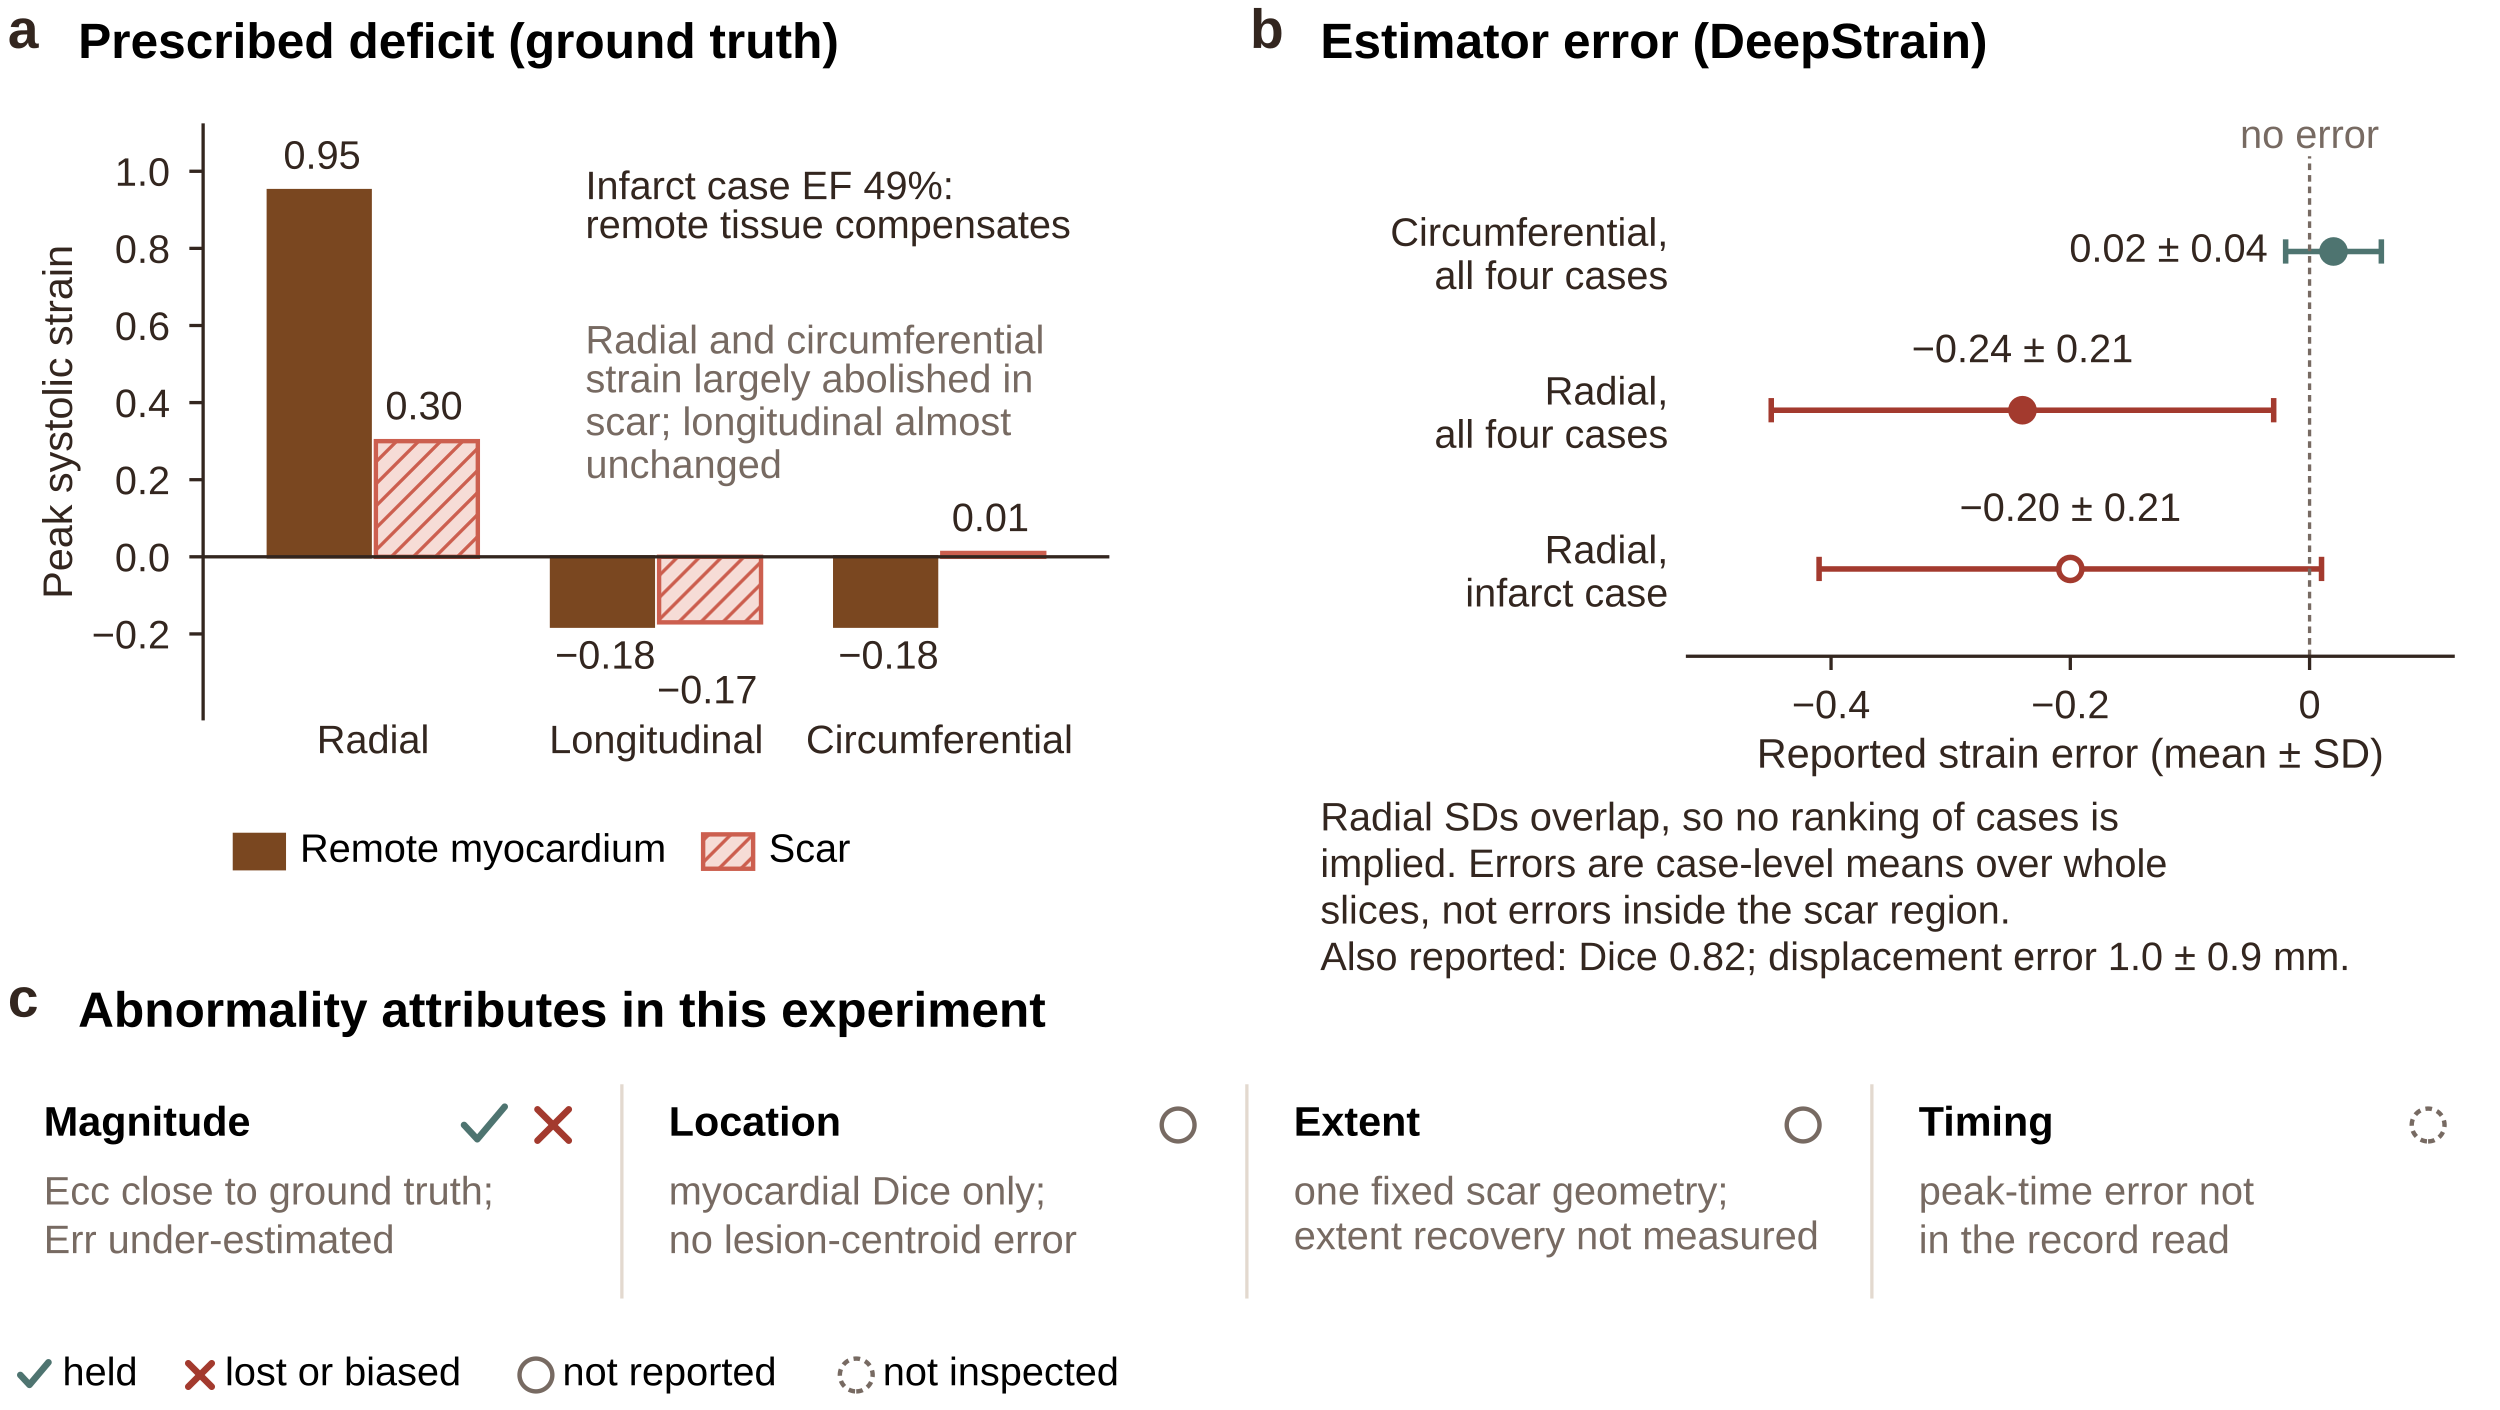
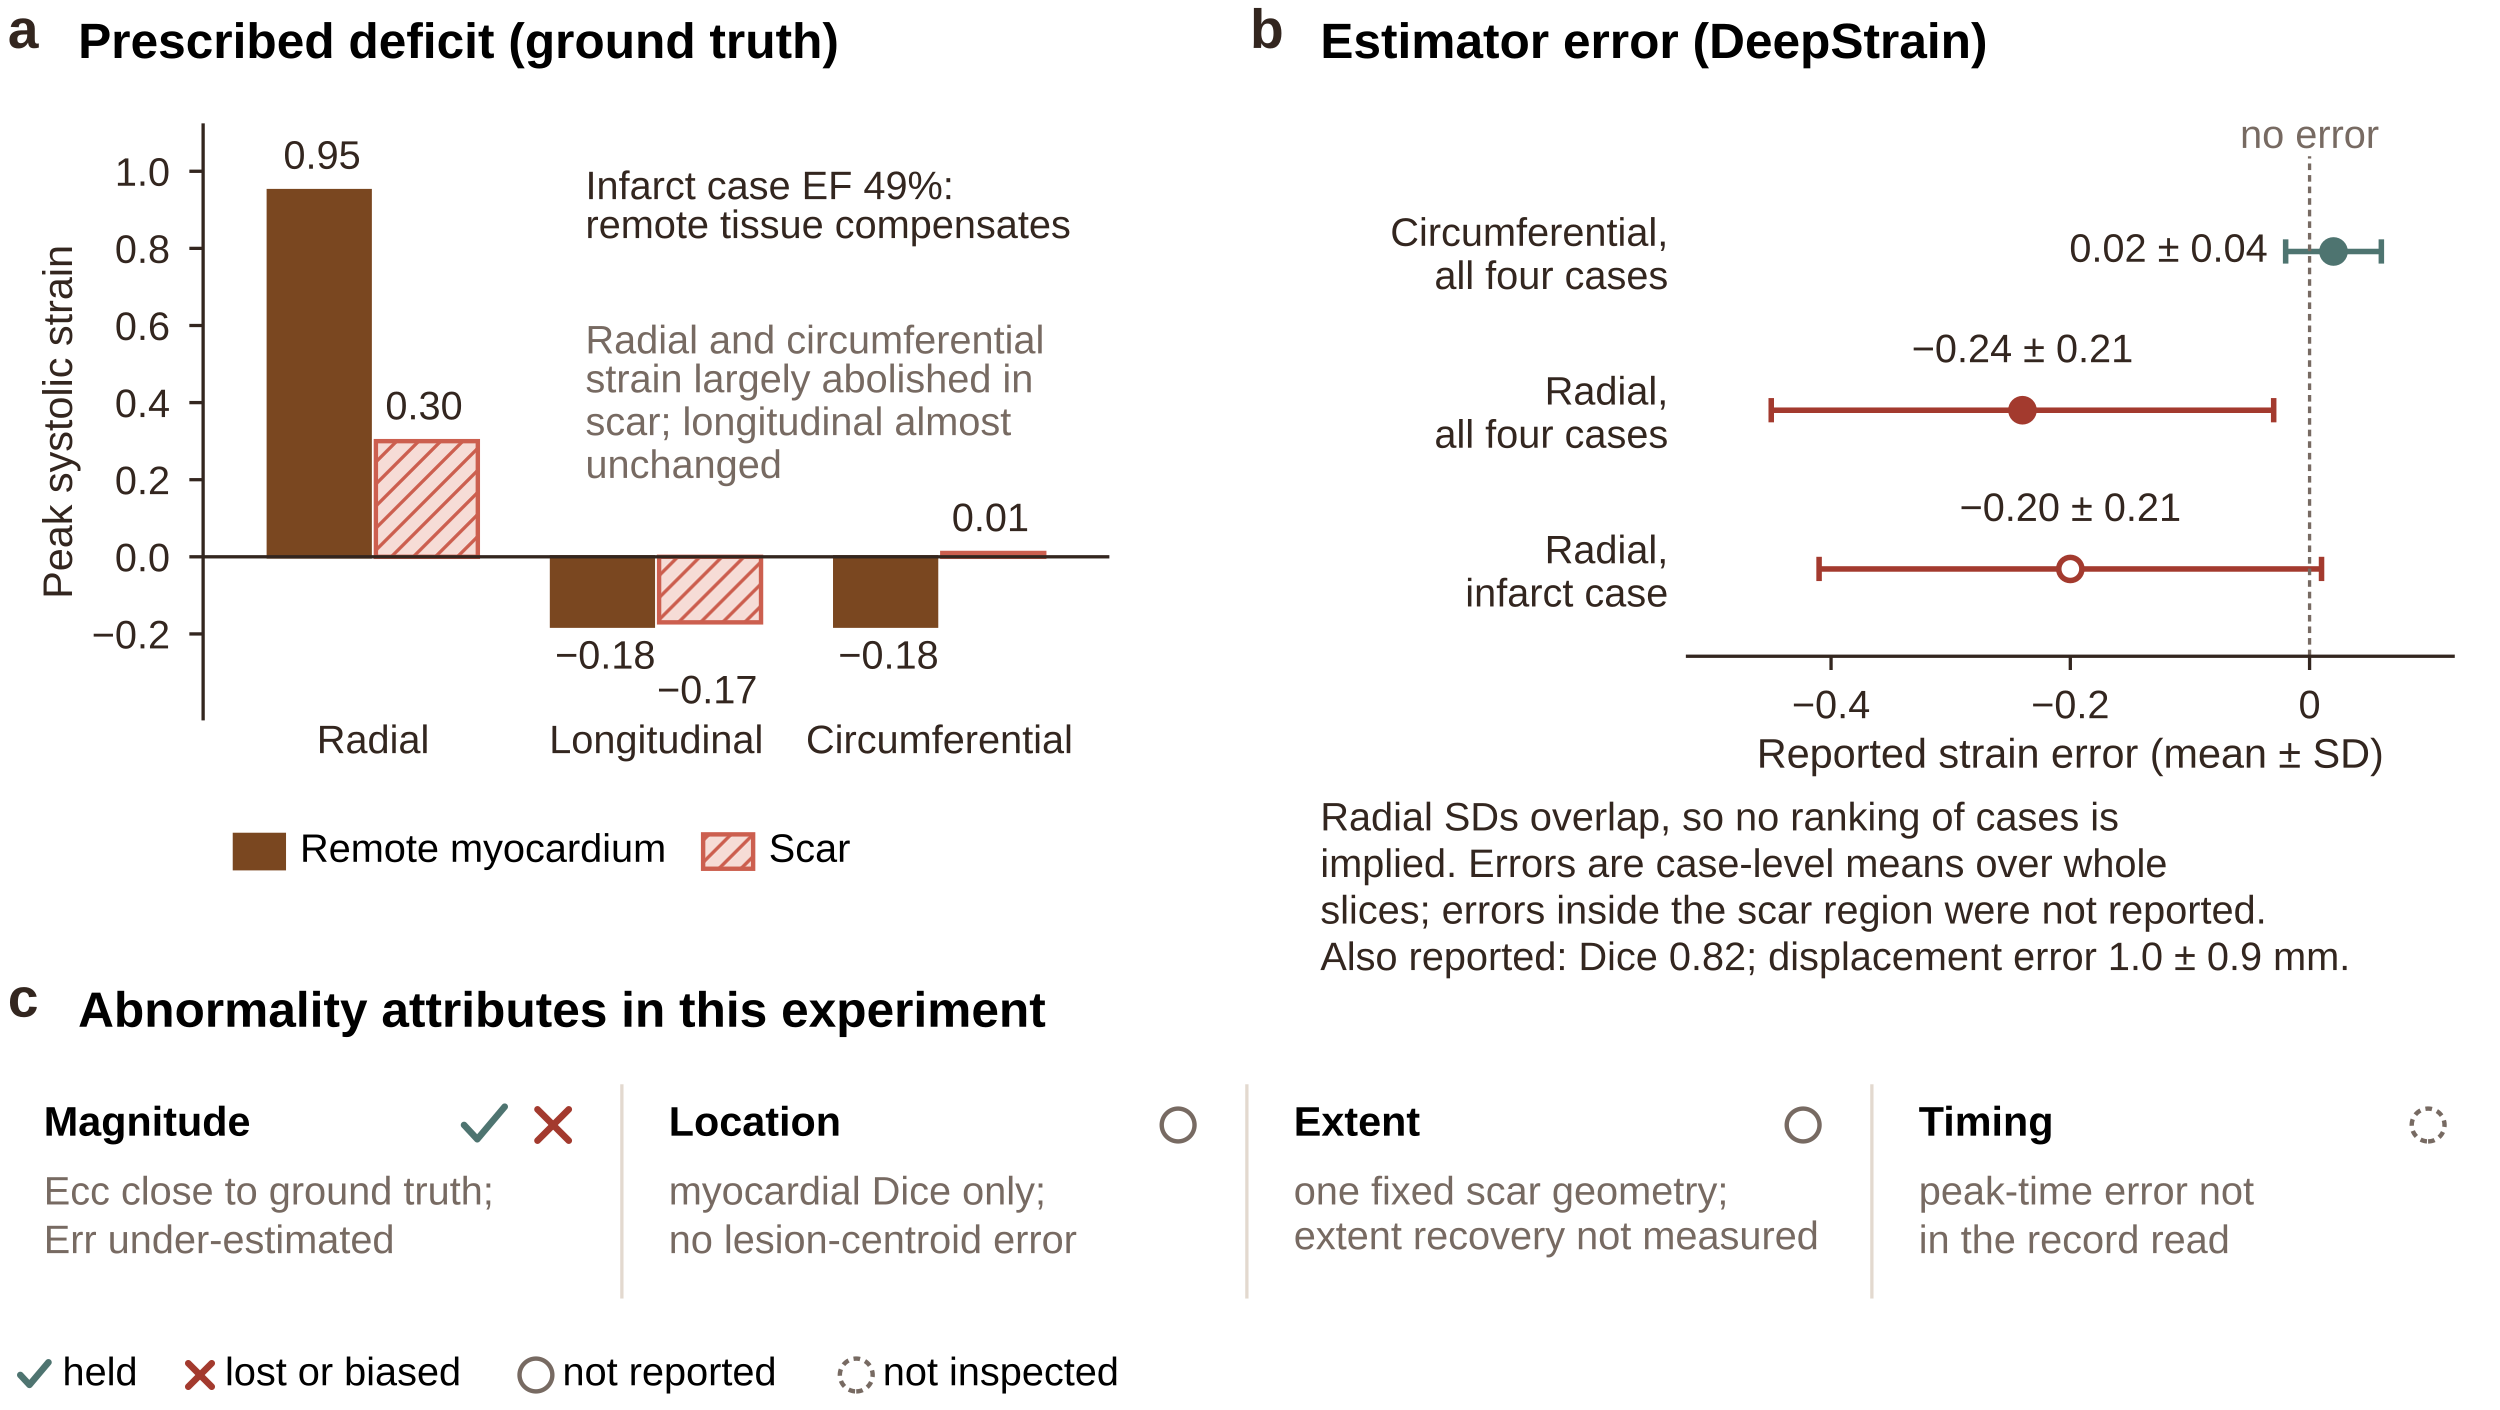
<svg xmlns="http://www.w3.org/2000/svg" xmlns:xlink="http://www.w3.org/1999/xlink" width="538.583pt" height="303.683pt" viewBox="0 0 453.543 255.733" version="1.1">
  <defs>
    <style type="text/css">*{stroke-linejoin: round; stroke-linecap: butt}</style>
  </defs>
  <g id="figure_1">
    <g id="patch_1">
      <path d="M 0 260.787  L 453.543 260.787  L 453.543 0  L 0 0  z " style="fill: #ffffff" />
    </g>
    <g id="axes_1">
      <g id="patch_2">
-         <path d="M 42.52 157.606  L 51.591 157.606  L 51.591 151.37  L 42.52 151.37  z " clip-path="url(#pf05037c129)" style="fill: #7a4720; stroke: #7a4720; stroke-width: 0.6; stroke-linejoin: miter" />
+         <path d="M 42.52 157.606  L 51.591 157.606  L 51.591 151.37  L 42.52 151.37  z " clip-path="url(#p7d6597fe3c)" style="fill: #7a4720; stroke: #7a4720; stroke-width: 0.6; stroke-linejoin: miter" />
      </g>
      <g id="patch_3">
-         <path d="M 127.559 157.606  L 136.63 157.606  L 136.63 151.37  L 127.559 151.37  z " clip-path="url(#pf05037c129)" style="fill: url(#h25b74a35f6); stroke: #cc5f4f; stroke-width: 0.8; stroke-linejoin: miter" />
+         <path d="M 127.559 157.606  L 136.63 157.606  L 136.63 151.37  L 127.559 151.37  z " clip-path="url(#p7d6597fe3c)" style="fill: url(#h64a68a4718); stroke: #cc5f4f; stroke-width: 0.8; stroke-linejoin: miter" />
      </g>
      <g id="patch_4">
-         <path d="M 213.732 207.071  C 214.522 207.071 215.279 206.757 215.837 206.199  C 216.395 205.641 216.709 204.884 216.709 204.094  C 216.709 203.305 216.395 202.548 215.837 201.99  C 215.279 201.432 214.522 201.118 213.732 201.118  C 212.943 201.118 212.186 201.432 211.628 201.99  C 211.07 202.548 210.756 203.305 210.756 204.094  C 210.756 204.884 211.07 205.641 211.628 206.199  C 212.186 206.757 212.943 207.071 213.732 207.071  z " clip-path="url(#pf05037c129)" style="fill: #ffffff; stroke: #776a62; stroke-width: 0.8; stroke-linejoin: miter" />
+         <path d="M 213.732 207.071  C 214.522 207.071 215.279 206.757 215.837 206.199  C 216.395 205.641 216.709 204.884 216.709 204.094  C 216.709 203.305 216.395 202.548 215.837 201.99  C 215.279 201.432 214.522 201.118 213.732 201.118  C 212.943 201.118 212.186 201.432 211.628 201.99  C 211.07 202.548 210.756 203.305 210.756 204.094  C 210.756 204.884 211.07 205.641 211.628 206.199  C 212.186 206.757 212.943 207.071 213.732 207.071  z " clip-path="url(#p7d6597fe3c)" style="fill: #ffffff; stroke: #776a62; stroke-width: 0.8; stroke-linejoin: miter" />
      </g>
      <g id="patch_5">
-         <path d="M 327.118 207.071  C 327.907 207.071 328.665 206.757 329.223 206.199  C 329.781 205.641 330.094 204.884 330.094 204.094  C 330.094 203.305 329.781 202.548 329.223 201.99  C 328.665 201.432 327.907 201.118 327.118 201.118  C 326.329 201.118 325.572 201.432 325.013 201.99  C 324.455 202.548 324.142 203.305 324.142 204.094  C 324.142 204.884 324.455 205.641 325.013 206.199  C 325.572 206.757 326.329 207.071 327.118 207.071  z " clip-path="url(#pf05037c129)" style="fill: #ffffff; stroke: #776a62; stroke-width: 0.8; stroke-linejoin: miter" />
+         <path d="M 327.118 207.071  C 327.907 207.071 328.665 206.757 329.223 206.199  C 329.781 205.641 330.094 204.884 330.094 204.094  C 330.094 203.305 329.781 202.548 329.223 201.99  C 328.665 201.432 327.907 201.118 327.118 201.118  C 326.329 201.118 325.572 201.432 325.013 201.99  C 324.455 202.548 324.142 203.305 324.142 204.094  C 324.142 204.884 324.455 205.641 325.013 206.199  C 325.572 206.757 326.329 207.071 327.118 207.071  z " clip-path="url(#p7d6597fe3c)" style="fill: #ffffff; stroke: #776a62; stroke-width: 0.8; stroke-linejoin: miter" />
      </g>
      <g id="patch_6">
-         <path d="M 440.504 207.071  C 441.293 207.071 442.05 206.757 442.609 206.199  C 443.167 205.641 443.48 204.884 443.48 204.094  C 443.48 203.305 443.167 202.548 442.609 201.99  C 442.05 201.432 441.293 201.118 440.504 201.118  C 439.715 201.118 438.957 201.432 438.399 201.99  C 437.841 202.548 437.528 203.305 437.528 204.094  C 437.528 204.884 437.841 205.641 438.399 206.199  C 438.957 206.757 439.715 207.071 440.504 207.071  z " clip-path="url(#pf05037c129)" style="fill: #ffffff; stroke-dasharray: 1.2,0.96; stroke-dashoffset: 0; stroke: #776a62; stroke-width: 0.8; stroke-linejoin: miter" />
+         <path d="M 440.504 207.071  C 441.293 207.071 442.05 206.757 442.609 206.199  C 443.167 205.641 443.48 204.884 443.48 204.094  C 443.48 203.305 443.167 202.548 442.609 201.99  C 442.05 201.432 441.293 201.118 440.504 201.118  C 439.715 201.118 438.957 201.432 438.399 201.99  C 437.841 202.548 437.528 203.305 437.528 204.094  C 437.528 204.884 437.841 205.641 438.399 206.199  C 438.957 206.757 439.715 207.071 440.504 207.071  z " clip-path="url(#p7d6597fe3c)" style="fill: #ffffff; stroke-dasharray: 1.2,0.96; stroke-dashoffset: 0; stroke: #776a62; stroke-width: 0.8; stroke-linejoin: miter" />
      </g>
      <g id="patch_7">
-         <path d="M 97.228 252.425  C 98.018 252.425 98.775 252.112 99.333 251.553  C 99.891 250.995 100.205 250.238 100.205 249.449  C 100.205 248.659 99.891 247.902 99.333 247.344  C 98.775 246.786 98.018 246.472 97.228 246.472  C 96.439 246.472 95.682 246.786 95.124 247.344  C 94.566 247.902 94.252 248.659 94.252 249.449  C 94.252 250.238 94.566 250.995 95.124 251.553  C 95.682 252.112 96.439 252.425 97.228 252.425  z " clip-path="url(#pf05037c129)" style="fill: #ffffff; stroke: #776a62; stroke-width: 0.8; stroke-linejoin: miter" />
+         <path d="M 97.228 252.425  C 98.018 252.425 98.775 252.112 99.333 251.553  C 99.891 250.995 100.205 250.238 100.205 249.449  C 100.205 248.659 99.891 247.902 99.333 247.344  C 98.775 246.786 98.018 246.472 97.228 246.472  C 96.439 246.472 95.682 246.786 95.124 247.344  C 94.566 247.902 94.252 248.659 94.252 249.449  C 94.252 250.238 94.566 250.995 95.124 251.553  C 95.682 252.112 96.439 252.425 97.228 252.425  z " clip-path="url(#p7d6597fe3c)" style="fill: #ffffff; stroke: #776a62; stroke-width: 0.8; stroke-linejoin: miter" />
      </g>
      <g id="patch_8">
-         <path d="M 155.339 252.425  C 156.128 252.425 156.885 252.112 157.443 251.553  C 158.001 250.995 158.315 250.238 158.315 249.449  C 158.315 248.659 158.001 247.902 157.443 247.344  C 156.885 246.786 156.128 246.472 155.339 246.472  C 154.549 246.472 153.792 246.786 153.234 247.344  C 152.676 247.902 152.362 248.659 152.362 249.449  C 152.362 250.238 152.676 250.995 153.234 251.553  C 153.792 252.112 154.549 252.425 155.339 252.425  z " clip-path="url(#pf05037c129)" style="fill: #ffffff; stroke-dasharray: 1.2,0.96; stroke-dashoffset: 0; stroke: #776a62; stroke-width: 0.8; stroke-linejoin: miter" />
+         <path d="M 155.339 252.425  C 156.128 252.425 156.885 252.112 157.443 251.553  C 158.001 250.995 158.315 250.238 158.315 249.449  C 158.315 248.659 158.001 247.902 157.443 247.344  C 156.885 246.786 156.128 246.472 155.339 246.472  C 154.549 246.472 153.792 246.786 153.234 247.344  C 152.676 247.902 152.362 248.659 152.362 249.449  C 152.362 250.238 152.676 250.995 153.234 251.553  C 153.792 252.112 154.549 252.425 155.339 252.425  z " clip-path="url(#p7d6597fe3c)" style="fill: #ffffff; stroke-dasharray: 1.2,0.96; stroke-dashoffset: 0; stroke: #776a62; stroke-width: 0.8; stroke-linejoin: miter" />
      </g>
      <g id="line2d_1">
-         <path d="M 84.189 204.094  L 86.584 206.674  L 91.559 200.778  " clip-path="url(#pf05037c129)" style="fill: none; stroke: #4e7470; stroke-width: 1.2; stroke-linecap: round" />
+         <path d="M 84.189 204.094  L 86.584 206.674  L 91.559 200.778  " clip-path="url(#p7d6597fe3c)" style="fill: none; stroke: #4e7470; stroke-width: 1.2; stroke-linecap: round" />
      </g>
      <g id="line2d_2">
-         <path d="M 97.512 206.929  L 103.181 201.26  " clip-path="url(#pf05037c129)" style="fill: none; stroke: #a33a2e; stroke-width: 1.2; stroke-linecap: round" />
+         <path d="M 97.512 206.929  L 103.181 201.26  " clip-path="url(#p7d6597fe3c)" style="fill: none; stroke: #a33a2e; stroke-width: 1.2; stroke-linecap: round" />
      </g>
      <g id="line2d_3">
-         <path d="M 97.512 201.26  L 103.181 206.929  " clip-path="url(#pf05037c129)" style="fill: none; stroke: #a33a2e; stroke-width: 1.2; stroke-linecap: round" />
+         <path d="M 97.512 201.26  L 103.181 206.929  " clip-path="url(#p7d6597fe3c)" style="fill: none; stroke: #a33a2e; stroke-width: 1.2; stroke-linecap: round" />
      </g>
      <g id="line2d_4">
-         <path d="M 112.819 235.276  L 112.819 197.008  " clip-path="url(#pf05037c129)" style="fill: none; stroke: #e3d9cf; stroke-width: 0.6; stroke-linecap: square" />
+         <path d="M 112.819 235.276  L 112.819 197.008  " clip-path="url(#p7d6597fe3c)" style="fill: none; stroke: #e3d9cf; stroke-width: 0.6; stroke-linecap: square" />
      </g>
      <g id="line2d_5">
-         <path d="M 226.205 235.276  L 226.205 197.008  " clip-path="url(#pf05037c129)" style="fill: none; stroke: #e3d9cf; stroke-width: 0.6; stroke-linecap: square" />
+         <path d="M 226.205 235.276  L 226.205 197.008  " clip-path="url(#p7d6597fe3c)" style="fill: none; stroke: #e3d9cf; stroke-width: 0.6; stroke-linecap: square" />
      </g>
      <g id="line2d_6">
-         <path d="M 339.591 235.276  L 339.591 197.008  " clip-path="url(#pf05037c129)" style="fill: none; stroke: #e3d9cf; stroke-width: 0.6; stroke-linecap: square" />
+         <path d="M 339.591 235.276  L 339.591 197.008  " clip-path="url(#p7d6597fe3c)" style="fill: none; stroke: #e3d9cf; stroke-width: 0.6; stroke-linecap: square" />
      </g>
      <g id="line2d_7">
-         <path d="M 3.685 249.449  L 5.343 251.235  L 8.787 247.153  " clip-path="url(#pf05037c129)" style="fill: none; stroke: #4e7470; stroke-width: 1.2; stroke-linecap: round" />
+         <path d="M 3.685 249.449  L 5.343 251.235  L 8.787 247.153  " clip-path="url(#p7d6597fe3c)" style="fill: none; stroke: #4e7470; stroke-width: 1.2; stroke-linecap: round" />
      </g>
      <g id="line2d_8">
-         <path d="M 34.157 251.575  L 38.409 247.323  " clip-path="url(#pf05037c129)" style="fill: none; stroke: #a33a2e; stroke-width: 1.2; stroke-linecap: round" />
+         <path d="M 34.157 251.575  L 38.409 247.323  " clip-path="url(#p7d6597fe3c)" style="fill: none; stroke: #a33a2e; stroke-width: 1.2; stroke-linecap: round" />
      </g>
      <g id="line2d_9">
-         <path d="M 34.157 247.323  L 38.409 251.575  " clip-path="url(#pf05037c129)" style="fill: none; stroke: #a33a2e; stroke-width: 1.2; stroke-linecap: round" />
+         <path d="M 34.157 247.323  L 38.409 251.575  " clip-path="url(#p7d6597fe3c)" style="fill: none; stroke: #a33a2e; stroke-width: 1.2; stroke-linecap: round" />
      </g>
      <g id="text_1">
        <text style="font-weight: 700; font-size: 10px; font-family: 'Arial', 'Liberation Sans', sans-serif; text-anchor: start; fill: #33261f" x="1.417" y="8.698" transform="rotate(-0 1.417323 8.697596)">a</text>
      </g>
      <g id="text_2">
        <text style="font-weight: 700; font-size: 9px; font-family: 'Arial', 'Liberation Sans', sans-serif; text-anchor: start" x="14.173" y="10.521" transform="rotate(-0 14.17323 10.52075)">Prescribed deficit (ground truth)</text>
      </g>
      <g id="text_3">
        <text style="font-size: 7.2px; font-family: 'Arial', 'Liberation Sans', sans-serif; text-anchor: start" x="54.425" y="156.351" transform="rotate(-0 54.4252 156.3515)">Remote myocardium</text>
      </g>
      <g id="text_4">
        <text style="font-size: 7.2px; font-family: 'Arial', 'Liberation Sans', sans-serif; text-anchor: start" x="139.465" y="156.351" transform="rotate(-0 139.4646 156.3515)">Scar</text>
      </g>
      <g id="text_5">
        <text style="font-weight: 700; font-size: 10px; font-family: 'Arial', 'Liberation Sans', sans-serif; text-anchor: start; fill: #33261f" x="226.772" y="8.698" transform="rotate(-0 226.7717 8.697596)">b</text>
      </g>
      <g id="text_6">
        <text style="font-weight: 700; font-size: 9px; font-family: 'Arial', 'Liberation Sans', sans-serif; text-anchor: start" x="239.528" y="10.521" transform="rotate(-0 239.5276 10.52075)">Estimator error (DeepStrain)</text>
      </g>
      <g id="text_7">
        <text style="font-size: 7.2px; font-family: 'Arial', 'Liberation Sans', sans-serif; fill: #33261f" transform="translate(239.5276 150.6519)">Radial SDs overlap, so no ranking of cases is</text>
        <text style="font-size: 7.2px; font-family: 'Arial', 'Liberation Sans', sans-serif; fill: #33261f" transform="translate(239.5276 159.0982)">implied. Errors are case-level means over whole</text>
-         <text style="font-size: 7.2px; font-family: 'Arial', 'Liberation Sans', sans-serif; fill: #33261f" transform="translate(239.5276 167.5445)">slices, not errors inside the scar region.</text>
+         <text style="font-size: 7.2px; font-family: 'Arial', 'Liberation Sans', sans-serif; fill: #33261f" transform="translate(239.5276 167.5445)">slices; errors inside the scar region were not reported.</text>
        <text style="font-size: 7.2px; font-family: 'Arial', 'Liberation Sans', sans-serif; fill: #33261f" transform="translate(239.5276 175.9908)">Also reported: Dice 0.82; displacement error 1.0 ± 0.9 mm.</text>
      </g>
      <g id="text_8">
        <text style="font-weight: 700; font-size: 10px; font-family: 'Arial', 'Liberation Sans', sans-serif; text-anchor: start; fill: #33261f" x="1.417" y="184.446" transform="rotate(-0 1.417323 184.4456)">c</text>
      </g>
      <g id="text_9">
        <text style="font-weight: 700; font-size: 9px; font-family: 'Arial', 'Liberation Sans', sans-serif; text-anchor: start" x="14.173" y="186.269" transform="rotate(-0 14.17323 186.2688)">Abnormality attributes in this experiment</text>
      </g>
      <g id="text_10">
        <text style="font-weight: 700; font-size: 7.5px; font-family: 'Arial', 'Liberation Sans', sans-serif; text-anchor: start" x="7.937" y="206.03" transform="rotate(-0 7.937008 206.0301)">Magnitude</text>
      </g>
      <g id="text_11">
        <text style="font-size: 7.2px; font-family: 'Arial', 'Liberation Sans', sans-serif; fill: #776a62" transform="translate(7.937008 218.5145)">Ecc close to ground truth;</text>
        <text style="font-size: 7.2px; font-family: 'Arial', 'Liberation Sans', sans-serif; fill: #776a62" transform="translate(7.937008 227.3345)">Err under-estimated</text>
      </g>
      <g id="text_12">
        <text style="font-weight: 700; font-size: 7.5px; font-family: 'Arial', 'Liberation Sans', sans-serif; text-anchor: start" x="121.323" y="206.035" transform="rotate(-0 121.3228 206.0354)">Location</text>
      </g>
      <g id="text_13">
        <text style="font-size: 7.2px; font-family: 'Arial', 'Liberation Sans', sans-serif; fill: #776a62" transform="translate(121.3228 218.5145)">myocardial Dice only;</text>
        <text style="font-size: 7.2px; font-family: 'Arial', 'Liberation Sans', sans-serif; fill: #776a62" transform="translate(121.3228 227.3345)">no lesion-centroid error</text>
      </g>
      <g id="text_14">
        <text style="font-weight: 700; font-size: 7.5px; font-family: 'Arial', 'Liberation Sans', sans-serif; text-anchor: start" x="234.709" y="206.035" transform="rotate(-0 234.7087 206.0354)">Extent</text>
      </g>
      <g id="text_15">
        <text style="font-size: 7.2px; font-family: 'Arial', 'Liberation Sans', sans-serif; fill: #776a62" transform="translate(234.7087 218.5145)">one fixed scar geometry;</text>
        <text style="font-size: 7.2px; font-family: 'Arial', 'Liberation Sans', sans-serif; fill: #776a62" transform="translate(234.7087 226.623)">extent recovery not measured</text>
      </g>
      <g id="text_16">
        <text style="font-weight: 700; font-size: 7.5px; font-family: 'Arial', 'Liberation Sans', sans-serif; text-anchor: start" x="348.094" y="206.03" transform="rotate(-0 348.0945 206.0301)">Timing</text>
      </g>
      <g id="text_17">
        <text style="font-size: 7.2px; font-family: 'Arial', 'Liberation Sans', sans-serif; fill: #776a62" transform="translate(348.0945 218.5145)">peak-time error not</text>
        <text style="font-size: 7.2px; font-family: 'Arial', 'Liberation Sans', sans-serif; fill: #776a62" transform="translate(348.0945 227.3345)">in the record read</text>
      </g>
      <g id="text_18">
        <text style="font-size: 7.2px; font-family: 'Arial', 'Liberation Sans', sans-serif; text-anchor: start" x="11.339" y="251.312" transform="rotate(-0 11.33858 251.3121)">held</text>
      </g>
      <g id="text_19">
        <text style="font-size: 7.2px; font-family: 'Arial', 'Liberation Sans', sans-serif; text-anchor: start" x="40.819" y="251.312" transform="rotate(-0 40.8189 251.3121)">lost or biased</text>
      </g>
      <g id="text_20">
        <text style="font-size: 7.2px; font-family: 'Arial', 'Liberation Sans', sans-serif; text-anchor: start" x="102.047" y="251.312" transform="rotate(-0 102.0472 251.3121)">not reported</text>
      </g>
      <g id="text_21">
        <text style="font-size: 7.2px; font-family: 'Arial', 'Liberation Sans', sans-serif; text-anchor: start" x="160.157" y="251.312" transform="rotate(-0 160.1575 251.3121)">not inspected</text>
      </g>
    </g>
    <g id="axes_2">
      <g id="patch_9">
        <path d="M 36.85 130.394  L 201.26 130.394  L 201.26 22.677  L 36.85 22.677  z " style="fill: #ffffff" />
      </g>
      <g id="patch_10">
-         <path d="M 48.667 101.016  L 67.163 101.016  L 67.163 34.568  L 48.667 34.568  z " clip-path="url(#pf2f69c5ac2)" style="fill: #7a4720; stroke: #7a4720; stroke-width: 0.6; stroke-linejoin: miter" />
+         <path d="M 48.667 101.016  L 67.163 101.016  L 67.163 34.568  L 48.667 34.568  z " clip-path="url(#p72ba58eecf)" style="fill: #7a4720; stroke: #7a4720; stroke-width: 0.6; stroke-linejoin: miter" />
      </g>
      <g id="patch_11">
-         <path d="M 68.191 101.016  L 86.687 101.016  L 86.687 80.033  L 68.191 80.033  z " clip-path="url(#pf2f69c5ac2)" style="fill: url(#h25b74a35f6); stroke: #cc5f4f; stroke-width: 0.8; stroke-linejoin: miter" />
+         <path d="M 68.191 101.016  L 86.687 101.016  L 86.687 80.033  L 68.191 80.033  z " clip-path="url(#p72ba58eecf)" style="fill: url(#h64a68a4718); stroke: #cc5f4f; stroke-width: 0.8; stroke-linejoin: miter" />
      </g>
      <g id="patch_12">
-         <path d="M 100.045 101.016  L 118.541 101.016  L 118.541 113.607  L 100.045 113.607  z " clip-path="url(#pf2f69c5ac2)" style="fill: #7a4720; stroke: #7a4720; stroke-width: 0.6; stroke-linejoin: miter" />
+         <path d="M 100.045 101.016  L 118.541 101.016  L 118.541 113.607  L 100.045 113.607  z " clip-path="url(#p72ba58eecf)" style="fill: #7a4720; stroke: #7a4720; stroke-width: 0.6; stroke-linejoin: miter" />
      </g>
      <g id="patch_13">
-         <path d="M 119.569 101.016  L 138.065 101.016  L 138.065 112.907  L 119.569 112.907  z " clip-path="url(#pf2f69c5ac2)" style="fill: url(#h25b74a35f6); stroke: #cc5f4f; stroke-width: 0.8; stroke-linejoin: miter" />
+         <path d="M 119.569 101.016  L 138.065 101.016  L 138.065 112.907  L 119.569 112.907  z " clip-path="url(#p72ba58eecf)" style="fill: url(#h64a68a4718); stroke: #cc5f4f; stroke-width: 0.8; stroke-linejoin: miter" />
      </g>
      <g id="patch_14">
-         <path d="M 151.423 101.016  L 169.919 101.016  L 169.919 113.607  L 151.423 113.607  z " clip-path="url(#pf2f69c5ac2)" style="fill: #7a4720; stroke: #7a4720; stroke-width: 0.6; stroke-linejoin: miter" />
+         <path d="M 151.423 101.016  L 169.919 101.016  L 169.919 113.607  L 151.423 113.607  z " clip-path="url(#p72ba58eecf)" style="fill: #7a4720; stroke: #7a4720; stroke-width: 0.6; stroke-linejoin: miter" />
      </g>
      <g id="patch_15">
-         <path d="M 170.947 101.016  L 189.443 101.016  L 189.443 100.317  L 170.947 100.317  z " clip-path="url(#pf2f69c5ac2)" style="fill: url(#h25b74a35f6); stroke: #cc5f4f; stroke-width: 0.8; stroke-linejoin: miter" />
+         <path d="M 170.947 101.016  L 189.443 101.016  L 189.443 100.317  L 170.947 100.317  z " clip-path="url(#p72ba58eecf)" style="fill: url(#h64a68a4718); stroke: #cc5f4f; stroke-width: 0.8; stroke-linejoin: miter" />
      </g>
      <g id="matplotlib.axis_1">
        <g id="xtick_1">
          <g id="line2d_10" />
          <g id="text_22">
            <text style="font-size: 7.2px; font-family: 'Arial', 'Liberation Sans', sans-serif; text-anchor: middle; fill: #33261f" x="67.677" y="136.635" transform="rotate(-0 67.67717 136.6355)">Radial</text>
          </g>
        </g>
        <g id="xtick_2">
          <g id="line2d_11" />
          <g id="text_23">
            <text style="font-size: 7.2px; font-family: 'Arial', 'Liberation Sans', sans-serif; text-anchor: middle; fill: #33261f" x="119.055" y="136.635" transform="rotate(-0 119.0551 136.6355)">Longitudinal</text>
          </g>
        </g>
        <g id="xtick_3">
          <g id="line2d_12" />
          <g id="text_24">
            <text style="font-size: 7.2px; font-family: 'Arial', 'Liberation Sans', sans-serif; text-anchor: middle; fill: #33261f" x="170.433" y="136.635" transform="rotate(-0 170.4331 136.6355)">Circumferential</text>
          </g>
        </g>
      </g>
      <g id="matplotlib.axis_2">
        <g id="ytick_1">
          <g id="line2d_13">
            <defs>
-               <path id="md3e338d659" d="M 0 0  L -2.5 0  " style="stroke: #33261f; stroke-width: 0.6" />
+               <path id="mcffb5a7e7c" d="M 0 0  L -2.5 0  " style="stroke: #33261f; stroke-width: 0.6" />
            </defs>
            <g>
-               <use xlink:href="#md3e338d659" x="36.85" y="115.006" style="fill: #33261f; stroke: #33261f; stroke-width: 0.6" />
+               <use xlink:href="#mcffb5a7e7c" x="36.85" y="115.006" style="fill: #33261f; stroke: #33261f; stroke-width: 0.6" />
            </g>
          </g>
          <g id="text_25">
            <text style="font-size: 7.2px; font-family: 'Arial', 'Liberation Sans', sans-serif; text-anchor: end; fill: #33261f" x="30.85" y="117.627" transform="rotate(-0 30.85039 117.6265)">−0.2</text>
          </g>
        </g>
        <g id="ytick_2">
          <g id="line2d_14">
            <g>
-               <use xlink:href="#md3e338d659" x="36.85" y="101.016" style="fill: #33261f; stroke: #33261f; stroke-width: 0.6" />
+               <use xlink:href="#mcffb5a7e7c" x="36.85" y="101.016" style="fill: #33261f; stroke: #33261f; stroke-width: 0.6" />
            </g>
          </g>
          <g id="text_26">
            <text style="font-size: 7.2px; font-family: 'Arial', 'Liberation Sans', sans-serif; text-anchor: end; fill: #33261f" x="30.85" y="103.637" transform="rotate(-0 30.85039 103.6374)">0.0</text>
          </g>
        </g>
        <g id="ytick_3">
          <g id="line2d_15">
            <g>
-               <use xlink:href="#md3e338d659" x="36.85" y="87.027" style="fill: #33261f; stroke: #33261f; stroke-width: 0.6" />
+               <use xlink:href="#mcffb5a7e7c" x="36.85" y="87.027" style="fill: #33261f; stroke: #33261f; stroke-width: 0.6" />
            </g>
          </g>
          <g id="text_27">
            <text style="font-size: 7.2px; font-family: 'Arial', 'Liberation Sans', sans-serif; text-anchor: end; fill: #33261f" x="30.85" y="89.648" transform="rotate(-0 30.85039 89.6482)">0.2</text>
          </g>
        </g>
        <g id="ytick_4">
          <g id="line2d_16">
            <g>
-               <use xlink:href="#md3e338d659" x="36.85" y="73.038" style="fill: #33261f; stroke: #33261f; stroke-width: 0.6" />
+               <use xlink:href="#mcffb5a7e7c" x="36.85" y="73.038" style="fill: #33261f; stroke: #33261f; stroke-width: 0.6" />
            </g>
          </g>
          <g id="text_28">
            <text style="font-size: 7.2px; font-family: 'Arial', 'Liberation Sans', sans-serif; text-anchor: end; fill: #33261f" x="30.85" y="75.659" transform="rotate(-0 30.85039 75.65904)">0.4</text>
          </g>
        </g>
        <g id="ytick_5">
          <g id="line2d_17">
            <g>
-               <use xlink:href="#md3e338d659" x="36.85" y="59.049" style="fill: #33261f; stroke: #33261f; stroke-width: 0.6" />
+               <use xlink:href="#mcffb5a7e7c" x="36.85" y="59.049" style="fill: #33261f; stroke: #33261f; stroke-width: 0.6" />
            </g>
          </g>
          <g id="text_29">
            <text style="font-size: 7.2px; font-family: 'Arial', 'Liberation Sans', sans-serif; text-anchor: end; fill: #33261f" x="30.85" y="61.67" transform="rotate(-0 30.85039 61.66988)">0.6</text>
          </g>
        </g>
        <g id="ytick_6">
          <g id="line2d_18">
            <g>
-               <use xlink:href="#md3e338d659" x="36.85" y="45.06" style="fill: #33261f; stroke: #33261f; stroke-width: 0.6" />
+               <use xlink:href="#mcffb5a7e7c" x="36.85" y="45.06" style="fill: #33261f; stroke: #33261f; stroke-width: 0.6" />
            </g>
          </g>
          <g id="text_30">
            <text style="font-size: 7.2px; font-family: 'Arial', 'Liberation Sans', sans-serif; text-anchor: end; fill: #33261f" x="30.85" y="47.681" transform="rotate(-0 30.85039 47.68072)">0.8</text>
          </g>
        </g>
        <g id="ytick_7">
          <g id="line2d_19">
            <g>
-               <use xlink:href="#md3e338d659" x="36.85" y="31.071" style="fill: #33261f; stroke: #33261f; stroke-width: 0.6" />
+               <use xlink:href="#mcffb5a7e7c" x="36.85" y="31.071" style="fill: #33261f; stroke: #33261f; stroke-width: 0.6" />
            </g>
          </g>
          <g id="text_31">
            <text style="font-size: 7.2px; font-family: 'Arial', 'Liberation Sans', sans-serif; text-anchor: end; fill: #33261f" x="30.85" y="33.692" transform="rotate(-0 30.85039 33.69156)">1.0</text>
          </g>
        </g>
        <g id="text_32">
          <text style="font-size: 7.5px; font-family: 'Arial', 'Liberation Sans', sans-serif; text-anchor: middle; fill: #33261f" x="13.059" y="76.535" transform="rotate(-90 13.05878 76.53543)">Peak systolic strain</text>
        </g>
      </g>
      <g id="line2d_20">
-         <path d="M 36.85 101.016  L 201.26 101.016  " clip-path="url(#pf2f69c5ac2)" style="fill: none; stroke: #33261f; stroke-width: 0.6; stroke-linecap: square" />
+         <path d="M 36.85 101.016  L 201.26 101.016  " clip-path="url(#p72ba58eecf)" style="fill: none; stroke: #33261f; stroke-width: 0.6; stroke-linecap: square" />
      </g>
      <g id="patch_16">
        <path d="M 36.85 130.394  L 36.85 22.677  " style="fill: none; stroke: #33261f; stroke-width: 0.6; stroke-linejoin: miter; stroke-linecap: square" />
      </g>
      <g id="text_33">
        <text style="font-size: 7.2px; font-family: 'Arial', 'Liberation Sans', sans-serif; text-anchor: middle; fill: #33261f" x="58.429" y="30.605" transform="rotate(-0 58.42913 30.60461)">0.95</text>
      </g>
      <g id="text_34">
        <text style="font-size: 7.2px; font-family: 'Arial', 'Liberation Sans', sans-serif; text-anchor: middle; fill: #33261f" x="76.925" y="76.069" transform="rotate(-0 76.9252 76.06939)">0.30</text>
      </g>
      <g id="text_35">
        <text style="font-size: 7.2px; font-family: 'Arial', 'Liberation Sans', sans-serif; text-anchor: middle; fill: #33261f" x="109.807" y="121.297" transform="rotate(-0 109.8071 121.2966)">−0.18</text>
      </g>
      <g id="text_36">
        <text style="font-size: 7.2px; font-family: 'Arial', 'Liberation Sans', sans-serif; text-anchor: middle; fill: #33261f" x="128.303" y="127.592" transform="rotate(-0 128.3031 127.5917)">−0.17</text>
      </g>
      <g id="text_37">
        <text style="font-size: 7.2px; font-family: 'Arial', 'Liberation Sans', sans-serif; text-anchor: middle; fill: #33261f" x="161.185" y="121.297" transform="rotate(-0 161.185 121.2966)">−0.18</text>
      </g>
      <g id="text_38">
        <text style="font-size: 7.2px; font-family: 'Arial', 'Liberation Sans', sans-serif; text-anchor: middle; fill: #33261f" x="179.681" y="96.354" transform="rotate(-0 179.6811 96.35367)">0.01</text>
      </g>
      <g id="text_39">
        <text style="font-size: 7.2px; font-family: 'Arial', 'Liberation Sans', sans-serif; fill: #33261f" transform="translate(106.2106 36.12654)">Infarct case EF 49%:</text>
        <text style="font-size: 7.2px; font-family: 'Arial', 'Liberation Sans', sans-serif; fill: #33261f" transform="translate(106.2106 43.1895)">remote tissue compensates</text>
      </g>
      <g id="text_40">
        <text style="font-size: 7.2px; font-family: 'Arial', 'Liberation Sans', sans-serif; fill: #776a62" transform="translate(106.2106 64.1088)">Radial and circumferential</text>
        <text style="font-size: 7.2px; font-family: 'Arial', 'Liberation Sans', sans-serif; fill: #776a62" transform="translate(106.2106 71.16782)">strain largely abolished in</text>
        <text style="font-size: 7.2px; font-family: 'Arial', 'Liberation Sans', sans-serif; fill: #776a62" transform="translate(106.2106 78.93841)">scar; longitudinal almost</text>
        <text style="font-size: 7.2px; font-family: 'Arial', 'Liberation Sans', sans-serif; fill: #776a62" transform="translate(106.2106 86.70899)">unchanged</text>
      </g>
    </g>
    <g id="axes_3">
      <g id="patch_17">
        <path d="M 306.142 119.055  L 445.039 119.055  L 445.039 28.346  L 306.142 28.346  z " style="fill: #ffffff" />
      </g>
      <g id="matplotlib.axis_3">
        <g id="xtick_4">
          <g id="line2d_21">
            <defs>
-               <path id="m6480b9dbdc" d="M 0 0  L 0 2.5  " style="stroke: #33261f; stroke-width: 0.6" />
+               <path id="mada8701ee8" d="M 0 0  L 0 2.5  " style="stroke: #33261f; stroke-width: 0.6" />
            </defs>
            <g>
-               <use xlink:href="#m6480b9dbdc" x="332.185" y="119.055" style="fill: #33261f; stroke: #33261f; stroke-width: 0.6" />
+               <use xlink:href="#mada8701ee8" x="332.185" y="119.055" style="fill: #33261f; stroke: #33261f; stroke-width: 0.6" />
            </g>
          </g>
          <g id="text_41">
            <text style="font-size: 7.2px; font-family: 'Arial', 'Liberation Sans', sans-serif; text-anchor: middle; fill: #33261f" x="332.185" y="130.297" transform="rotate(-0 332.185 130.2969)">−0.4</text>
          </g>
        </g>
        <g id="xtick_5">
          <g id="line2d_22">
            <g>
-               <use xlink:href="#m6480b9dbdc" x="375.591" y="119.055" style="fill: #33261f; stroke: #33261f; stroke-width: 0.6" />
+               <use xlink:href="#mada8701ee8" x="375.591" y="119.055" style="fill: #33261f; stroke: #33261f; stroke-width: 0.6" />
            </g>
          </g>
          <g id="text_42">
            <text style="font-size: 7.2px; font-family: 'Arial', 'Liberation Sans', sans-serif; text-anchor: middle; fill: #33261f" x="375.591" y="130.297" transform="rotate(-0 375.5906 130.2969)">−0.2</text>
          </g>
        </g>
        <g id="xtick_6">
          <g id="line2d_23">
            <g>
-               <use xlink:href="#m6480b9dbdc" x="418.996" y="119.055" style="fill: #33261f; stroke: #33261f; stroke-width: 0.6" />
+               <use xlink:href="#mada8701ee8" x="418.996" y="119.055" style="fill: #33261f; stroke: #33261f; stroke-width: 0.6" />
            </g>
          </g>
          <g id="text_43">
            <text style="font-size: 7.2px; font-family: 'Arial', 'Liberation Sans', sans-serif; text-anchor: middle; fill: #33261f" x="418.996" y="130.297" transform="rotate(-0 418.9961 130.2969)">0</text>
          </g>
        </g>
        <g id="text_44">
          <text style="font-size: 7.5px; font-family: 'Arial', 'Liberation Sans', sans-serif; text-anchor: middle; fill: #33261f" x="375.591" y="139.272" transform="rotate(-0 375.5906 139.2724)">Reported strain error (mean ± SD)</text>
        </g>
      </g>
      <g id="matplotlib.axis_4">
        <g id="ytick_8">
          <g id="line2d_24" />
          <g id="text_45">
            <text style="font-size: 7.2px; font-family: 'Arial', 'Liberation Sans', sans-serif; fill: #33261f" transform="translate(252.2305 44.59686)">Circumferential,</text>
            <text style="font-size: 7.2px; font-family: 'Arial', 'Liberation Sans', sans-serif; fill: #33261f" transform="translate(260.2247 52.43318)">all four cases</text>
          </g>
        </g>
        <g id="ytick_9">
          <g id="line2d_25" />
          <g id="text_46">
            <text style="font-size: 7.2px; font-family: 'Arial', 'Liberation Sans', sans-serif; fill: #33261f" transform="translate(280.2306 73.39326)">Radial,</text>
            <text style="font-size: 7.2px; font-family: 'Arial', 'Liberation Sans', sans-serif; fill: #33261f" transform="translate(260.2247 81.22958)">all four cases</text>
          </g>
        </g>
        <g id="ytick_10">
          <g id="line2d_26" />
          <g id="text_47">
            <text style="font-size: 7.2px; font-family: 'Arial', 'Liberation Sans', sans-serif; fill: #33261f" transform="translate(280.2306 102.1897)">Radial,</text>
            <text style="font-size: 7.2px; font-family: 'Arial', 'Liberation Sans', sans-serif; fill: #33261f" transform="translate(265.8284 110.026)">infarct case</text>
          </g>
        </g>
      </g>
      <g id="LineCollection_1">
-         <path d="M 414.656 45.624  L 432.018 45.624  " clip-path="url(#p59ffc9f497)" style="fill: none; stroke: #4e7470" />
+         <path d="M 414.656 45.624  L 432.018 45.624  " clip-path="url(#pd75de94db6)" style="fill: none; stroke: #4e7470" />
      </g>
      <g id="line2d_27">
        <defs>
-           <path id="mefa7dc6bbd" d="M 0 2.2  L 0 -2.2  " style="stroke: #4e7470" />
+           <path id="md324c988c9" d="M 0 2.2  L 0 -2.2  " style="stroke: #4e7470" />
        </defs>
-         <g clip-path="url(#p59ffc9f497)">
-           <use xlink:href="#mefa7dc6bbd" x="414.656" y="45.624" style="fill: #4e7470; stroke: #4e7470" />
+         <g clip-path="url(#pd75de94db6)">
+           <use xlink:href="#md324c988c9" x="414.656" y="45.624" style="fill: #4e7470; stroke: #4e7470" />
        </g>
      </g>
      <g id="line2d_28">
-         <g clip-path="url(#p59ffc9f497)">
-           <use xlink:href="#mefa7dc6bbd" x="432.018" y="45.624" style="fill: #4e7470; stroke: #4e7470" />
+         <g clip-path="url(#pd75de94db6)">
+           <use xlink:href="#md324c988c9" x="432.018" y="45.624" style="fill: #4e7470; stroke: #4e7470" />
        </g>
      </g>
      <g id="LineCollection_2">
-         <path d="M 321.334 74.421  L 412.485 74.421  " clip-path="url(#p59ffc9f497)" style="fill: none; stroke: #a33a2e" />
+         <path d="M 321.334 74.421  L 412.485 74.421  " clip-path="url(#pd75de94db6)" style="fill: none; stroke: #a33a2e" />
      </g>
      <g id="line2d_29">
        <defs>
-           <path id="mec884b32df" d="M 0 2.2  L 0 -2.2  " style="stroke: #a33a2e" />
+           <path id="m62d5173cb0" d="M 0 2.2  L 0 -2.2  " style="stroke: #a33a2e" />
        </defs>
-         <g clip-path="url(#p59ffc9f497)">
-           <use xlink:href="#mec884b32df" x="321.334" y="74.421" style="fill: #a33a2e; stroke: #a33a2e" />
+         <g clip-path="url(#pd75de94db6)">
+           <use xlink:href="#m62d5173cb0" x="321.334" y="74.421" style="fill: #a33a2e; stroke: #a33a2e" />
        </g>
      </g>
      <g id="line2d_30">
-         <g clip-path="url(#p59ffc9f497)">
-           <use xlink:href="#mec884b32df" x="412.485" y="74.421" style="fill: #a33a2e; stroke: #a33a2e" />
+         <g clip-path="url(#pd75de94db6)">
+           <use xlink:href="#m62d5173cb0" x="412.485" y="74.421" style="fill: #a33a2e; stroke: #a33a2e" />
        </g>
      </g>
      <g id="LineCollection_3">
-         <path d="M 330.015 103.217  L 421.166 103.217  " clip-path="url(#p59ffc9f497)" style="fill: none; stroke: #a33a2e" />
+         <path d="M 330.015 103.217  L 421.166 103.217  " clip-path="url(#pd75de94db6)" style="fill: none; stroke: #a33a2e" />
      </g>
      <g id="line2d_31">
-         <g clip-path="url(#p59ffc9f497)">
-           <use xlink:href="#mec884b32df" x="330.015" y="103.217" style="fill: #a33a2e; stroke: #a33a2e" />
+         <g clip-path="url(#pd75de94db6)">
+           <use xlink:href="#m62d5173cb0" x="330.015" y="103.217" style="fill: #a33a2e; stroke: #a33a2e" />
        </g>
      </g>
      <g id="line2d_32">
-         <g clip-path="url(#p59ffc9f497)">
-           <use xlink:href="#mec884b32df" x="421.166" y="103.217" style="fill: #a33a2e; stroke: #a33a2e" />
+         <g clip-path="url(#pd75de94db6)">
+           <use xlink:href="#m62d5173cb0" x="421.166" y="103.217" style="fill: #a33a2e; stroke: #a33a2e" />
        </g>
      </g>
      <g id="line2d_33">
-         <path d="M 418.996 119.055  L 418.996 28.346  " clip-path="url(#p59ffc9f497)" style="fill: none; stroke-dasharray: 1.2,0.9; stroke-dashoffset: 0; stroke: #776a62; stroke-width: 0.6" />
+         <path d="M 418.996 119.055  L 418.996 28.346  " clip-path="url(#pd75de94db6)" style="fill: none; stroke-dasharray: 1.2,0.9; stroke-dashoffset: 0; stroke: #776a62; stroke-width: 0.6" />
      </g>
      <g id="line2d_34">
        <defs>
-           <path id="m9dd1067511" d="M 0 2.1  C 0.557 2.1 1.091 1.879 1.485 1.485  C 1.879 1.091 2.1 0.557 2.1 0  C 2.1 -0.557 1.879 -1.091 1.485 -1.485  C 1.091 -1.879 0.557 -2.1 0 -2.1  C -0.557 -2.1 -1.091 -1.879 -1.485 -1.485  C -1.879 -1.091 -2.1 -0.557 -2.1 0  C -2.1 0.557 -1.879 1.091 -1.485 1.485  C -1.091 1.879 -0.557 2.1 0 2.1  z " style="stroke: #4e7470" />
+           <path id="ma7e570ebc0" d="M 0 2.1  C 0.557 2.1 1.091 1.879 1.485 1.485  C 1.879 1.091 2.1 0.557 2.1 0  C 2.1 -0.557 1.879 -1.091 1.485 -1.485  C 1.091 -1.879 0.557 -2.1 0 -2.1  C -0.557 -2.1 -1.091 -1.879 -1.485 -1.485  C -1.879 -1.091 -2.1 -0.557 -2.1 0  C -2.1 0.557 -1.879 1.091 -1.485 1.485  C -1.091 1.879 -0.557 2.1 0 2.1  z " style="stroke: #4e7470" />
        </defs>
-         <g clip-path="url(#p59ffc9f497)">
-           <use xlink:href="#m9dd1067511" x="423.337" y="45.624" style="fill: #4e7470; stroke: #4e7470" />
+         <g clip-path="url(#pd75de94db6)">
+           <use xlink:href="#ma7e570ebc0" x="423.337" y="45.624" style="fill: #4e7470; stroke: #4e7470" />
        </g>
      </g>
      <g id="line2d_35">
        <defs>
-           <path id="mbb5e90f0a9" d="M 0 2.1  C 0.557 2.1 1.091 1.879 1.485 1.485  C 1.879 1.091 2.1 0.557 2.1 0  C 2.1 -0.557 1.879 -1.091 1.485 -1.485  C 1.091 -1.879 0.557 -2.1 0 -2.1  C -0.557 -2.1 -1.091 -1.879 -1.485 -1.485  C -1.879 -1.091 -2.1 -0.557 -2.1 0  C -2.1 0.557 -1.879 1.091 -1.485 1.485  C -1.091 1.879 -0.557 2.1 0 2.1  z " style="stroke: #a33a2e" />
+           <path id="m6438a8f793" d="M 0 2.1  C 0.557 2.1 1.091 1.879 1.485 1.485  C 1.879 1.091 2.1 0.557 2.1 0  C 2.1 -0.557 1.879 -1.091 1.485 -1.485  C 1.091 -1.879 0.557 -2.1 0 -2.1  C -0.557 -2.1 -1.091 -1.879 -1.485 -1.485  C -1.879 -1.091 -2.1 -0.557 -2.1 0  C -2.1 0.557 -1.879 1.091 -1.485 1.485  C -1.091 1.879 -0.557 2.1 0 2.1  z " style="stroke: #a33a2e" />
        </defs>
-         <g clip-path="url(#p59ffc9f497)">
-           <use xlink:href="#mbb5e90f0a9" x="366.909" y="74.421" style="fill: #a33a2e; stroke: #a33a2e" />
+         <g clip-path="url(#pd75de94db6)">
+           <use xlink:href="#m6438a8f793" x="366.909" y="74.421" style="fill: #a33a2e; stroke: #a33a2e" />
        </g>
      </g>
      <g id="line2d_36">
        <defs>
-           <path id="mb554e4aca8" d="M 0 2.1  C 0.557 2.1 1.091 1.879 1.485 1.485  C 1.879 1.091 2.1 0.557 2.1 0  C 2.1 -0.557 1.879 -1.091 1.485 -1.485  C 1.091 -1.879 0.557 -2.1 0 -2.1  C -0.557 -2.1 -1.091 -1.879 -1.485 -1.485  C -1.879 -1.091 -2.1 -0.557 -2.1 0  C -2.1 0.557 -1.879 1.091 -1.485 1.485  C -1.091 1.879 -0.557 2.1 0 2.1  z " style="stroke: #a33a2e" />
+           <path id="m90300d93b3" d="M 0 2.1  C 0.557 2.1 1.091 1.879 1.485 1.485  C 1.879 1.091 2.1 0.557 2.1 0  C 2.1 -0.557 1.879 -1.091 1.485 -1.485  C 1.091 -1.879 0.557 -2.1 0 -2.1  C -0.557 -2.1 -1.091 -1.879 -1.485 -1.485  C -1.879 -1.091 -2.1 -0.557 -2.1 0  C -2.1 0.557 -1.879 1.091 -1.485 1.485  C -1.091 1.879 -0.557 2.1 0 2.1  z " style="stroke: #a33a2e" />
        </defs>
-         <g clip-path="url(#p59ffc9f497)">
-           <use xlink:href="#mb554e4aca8" x="375.591" y="103.217" style="fill: #ffffff; stroke: #a33a2e" />
+         <g clip-path="url(#pd75de94db6)">
+           <use xlink:href="#m90300d93b3" x="375.591" y="103.217" style="fill: #ffffff; stroke: #a33a2e" />
        </g>
      </g>
      <g id="patch_18">
        <path d="M 306.142 119.055  L 445.039 119.055  " style="fill: none; stroke: #33261f; stroke-width: 0.6; stroke-linejoin: miter; stroke-linecap: square" />
      </g>
      <g id="text_48">
        <text style="font-size: 7.2px; font-family: 'Arial', 'Liberation Sans', sans-serif; text-anchor: end; fill: #33261f" x="411.4" y="47.488" transform="rotate(-0 411.4001 47.48758)">0.02 ± 0.04</text>
      </g>
      <g id="text_49">
        <text style="font-size: 7.2px; font-family: 'Arial', 'Liberation Sans', sans-serif; text-anchor: middle; fill: #33261f" x="366.909" y="65.706" transform="rotate(-0 366.9094 65.70636)">−0.24 ± 0.21</text>
      </g>
      <g id="text_50">
        <text style="font-size: 7.2px; font-family: 'Arial', 'Liberation Sans', sans-serif; text-anchor: middle; fill: #33261f" x="375.591" y="94.503" transform="rotate(-0 375.5906 94.50276)">−0.20 ± 0.21</text>
      </g>
      <g id="text_51">
        <text style="font-size: 7.2px; font-family: 'Arial', 'Liberation Sans', sans-serif; text-anchor: middle; fill: #776a62" x="418.996" y="26.831" transform="rotate(-0 418.9961 26.83122)">no error</text>
      </g>
    </g>
  </g>
  <defs>
-     <clipPath id="pf05037c129">
+     <clipPath id="p7d6597fe3c">
      <rect x="0" y="0" width="453.543" height="260.787" />
    </clipPath>
-     <clipPath id="pf2f69c5ac2">
+     <clipPath id="p72ba58eecf">
      <rect x="36.85" y="22.677" width="164.409" height="107.717" />
    </clipPath>
-     <clipPath id="p59ffc9f497">
+     <clipPath id="pd75de94db6">
      <rect x="306.142" y="28.346" width="138.898" height="90.709" />
    </clipPath>
  </defs>
  <defs>
-     <pattern id="h25b74a35f6" patternUnits="userSpaceOnUse" x="0" y="0" width="72" height="72">
+     <pattern id="h64a68a4718" patternUnits="userSpaceOnUse" x="0" y="0" width="72" height="72">
      <rect x="0" y="0" width="73" height="73" fill="#f6dcd6" />
      <path d="M -36 36  L 36 -36  M -34 38  L 38 -34  M -32 40  L 40 -32  M -30 42  L 42 -30  M -28 44  L 44 -28  M -26 46  L 46 -26  M -24 48  L 48 -24  M -22 50  L 50 -22  M -20 52  L 52 -20  M -18 54  L 54 -18  M -16 56  L 56 -16  M -14 58  L 58 -14  M -12 60  L 60 -12  M -10 62  L 62 -10  M -8 64  L 64 -8  M -6 66  L 66 -6  M -4 68  L 68 -4  M -2 70  L 70 -2  M 0 72  L 72 0  M 2 74  L 74 2  M 4 76  L 76 4  M 6 78  L 78 6  M 8 80  L 80 8  M 10 82  L 82 10  M 12 84  L 84 12  M 14 86  L 86 14  M 16 88  L 88 16  M 18 90  L 90 18  M 20 92  L 92 20  M 22 94  L 94 22  M 24 96  L 96 24  M 26 98  L 98 26  M 28 100  L 100 28  M 30 102  L 102 30  M 32 104  L 104 32  M 34 106  L 106 34  M 36 108  L 108 36  " style="fill: #cc5f4f; stroke: #cc5f4f; stroke-width: 0.6; stroke-linecap: butt; stroke-linejoin: miter" />
    </pattern>
  </defs>
</svg>
